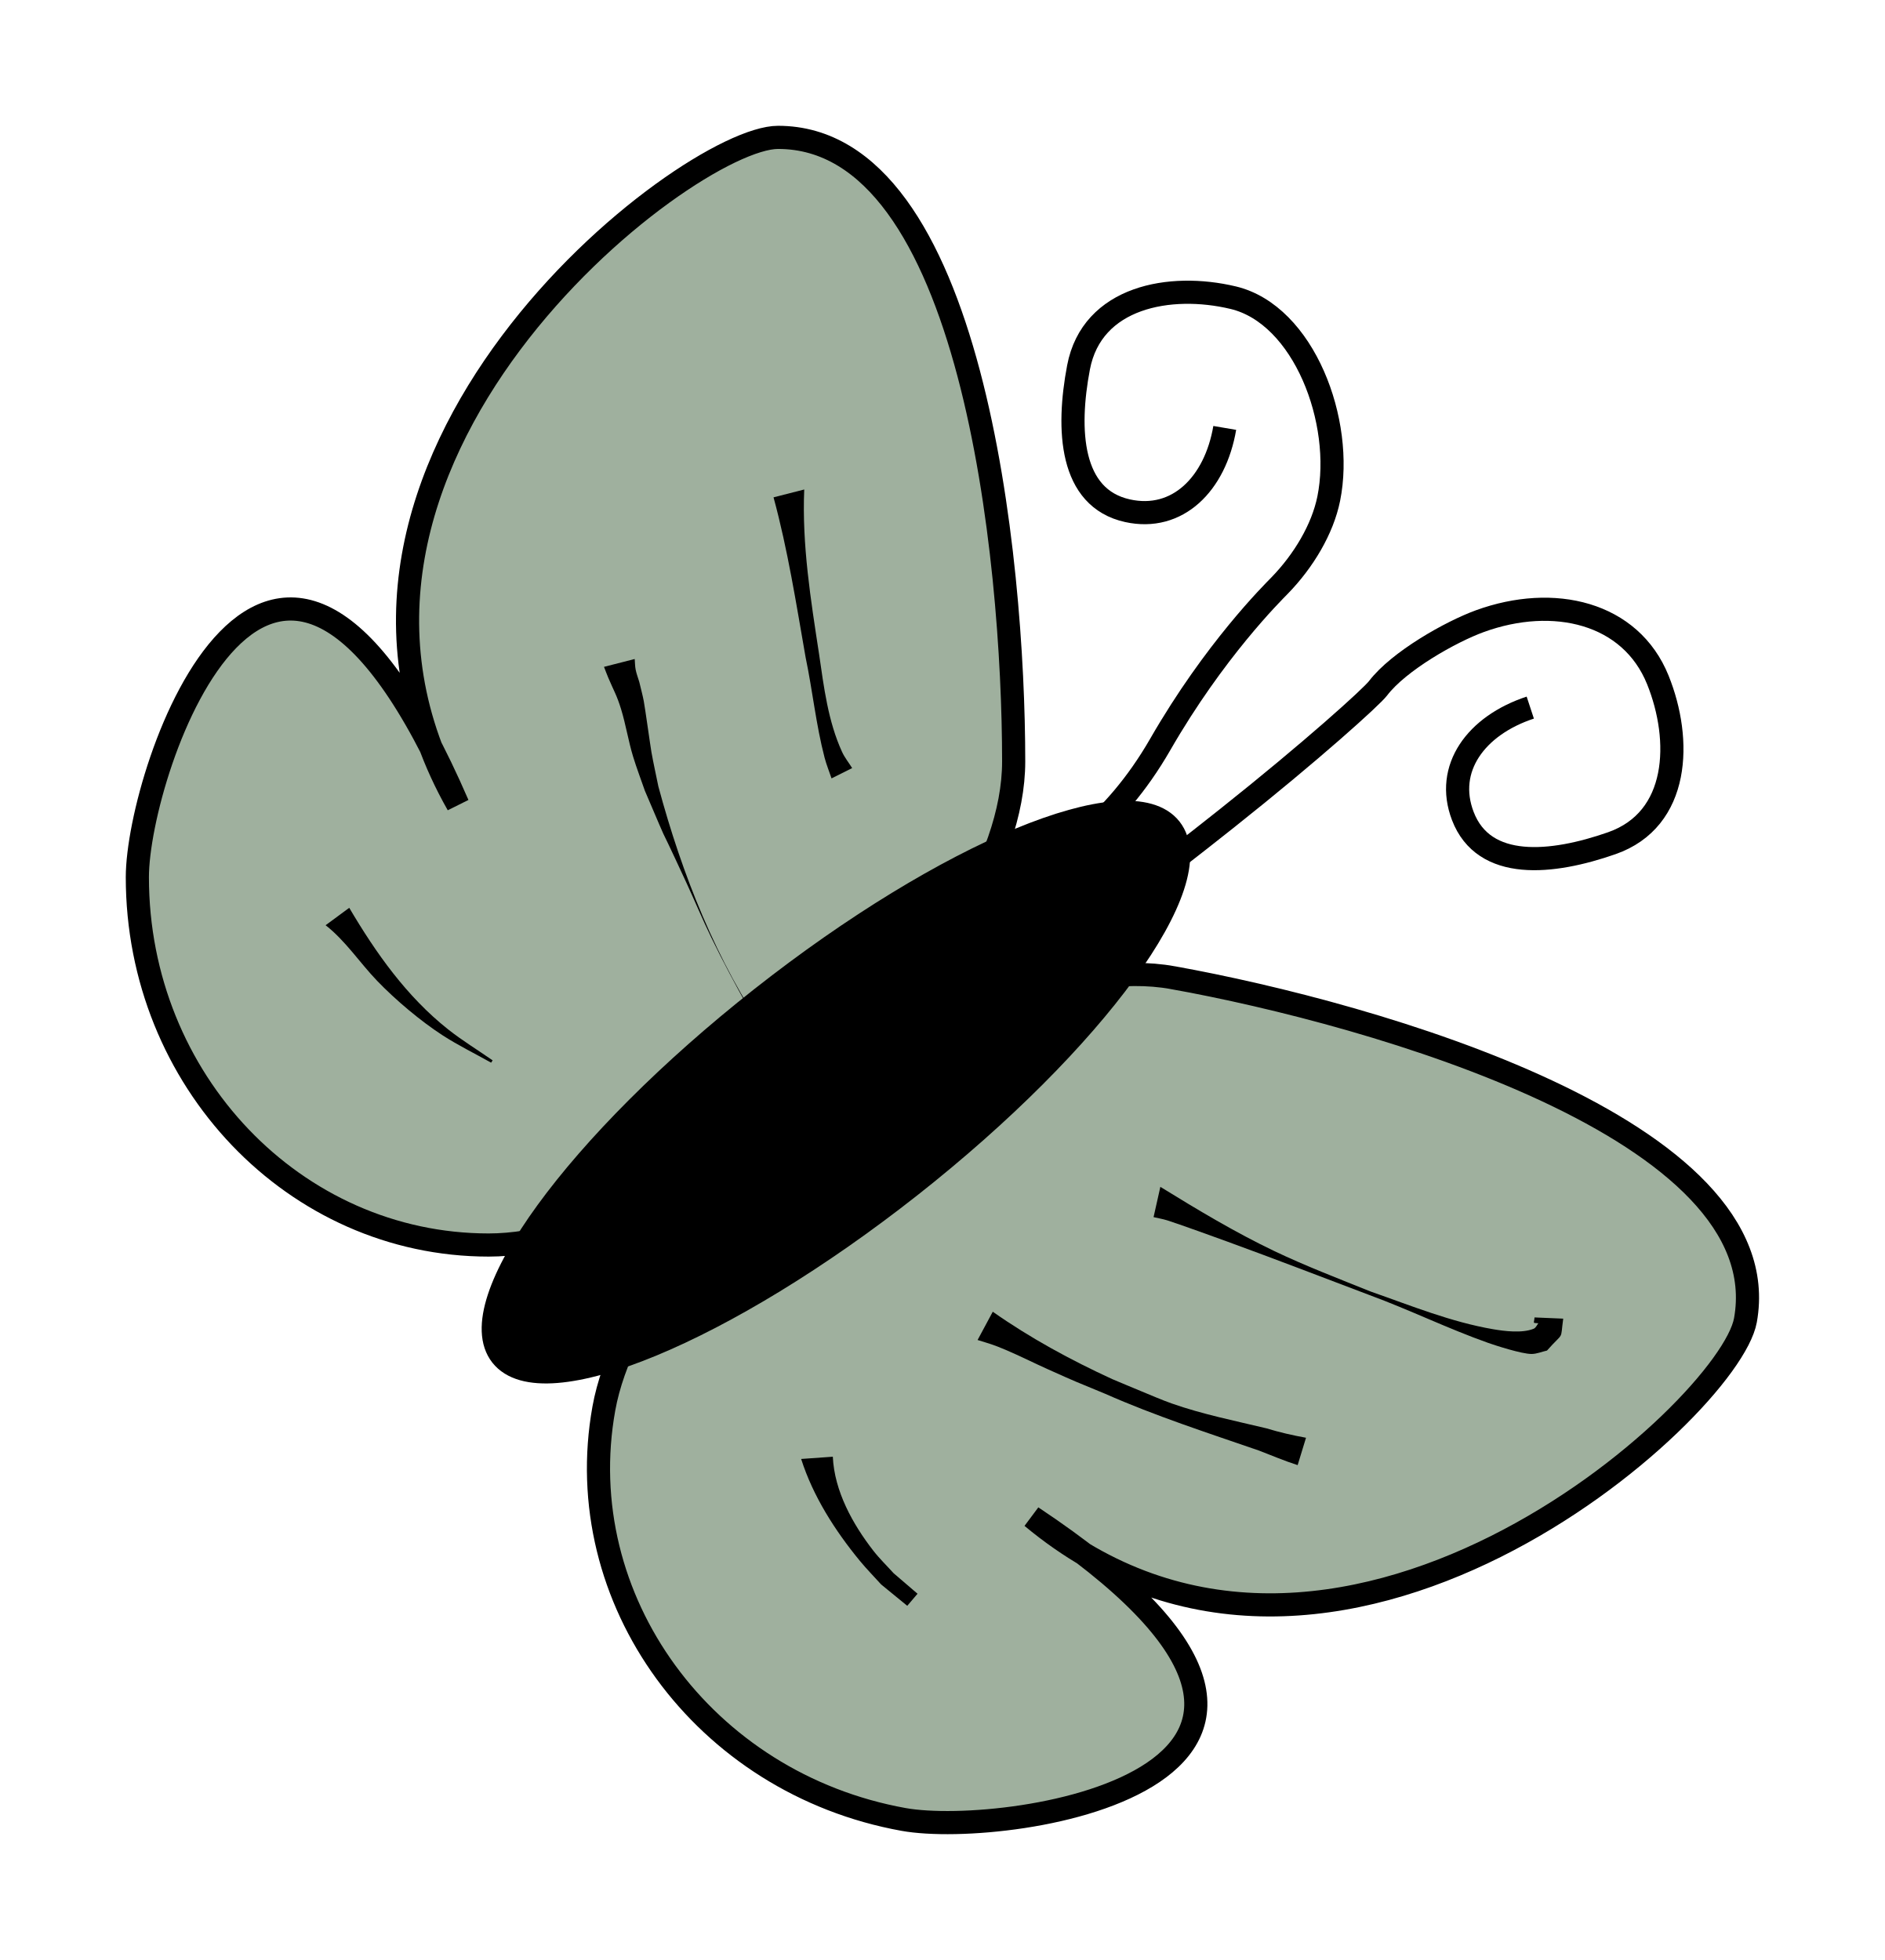
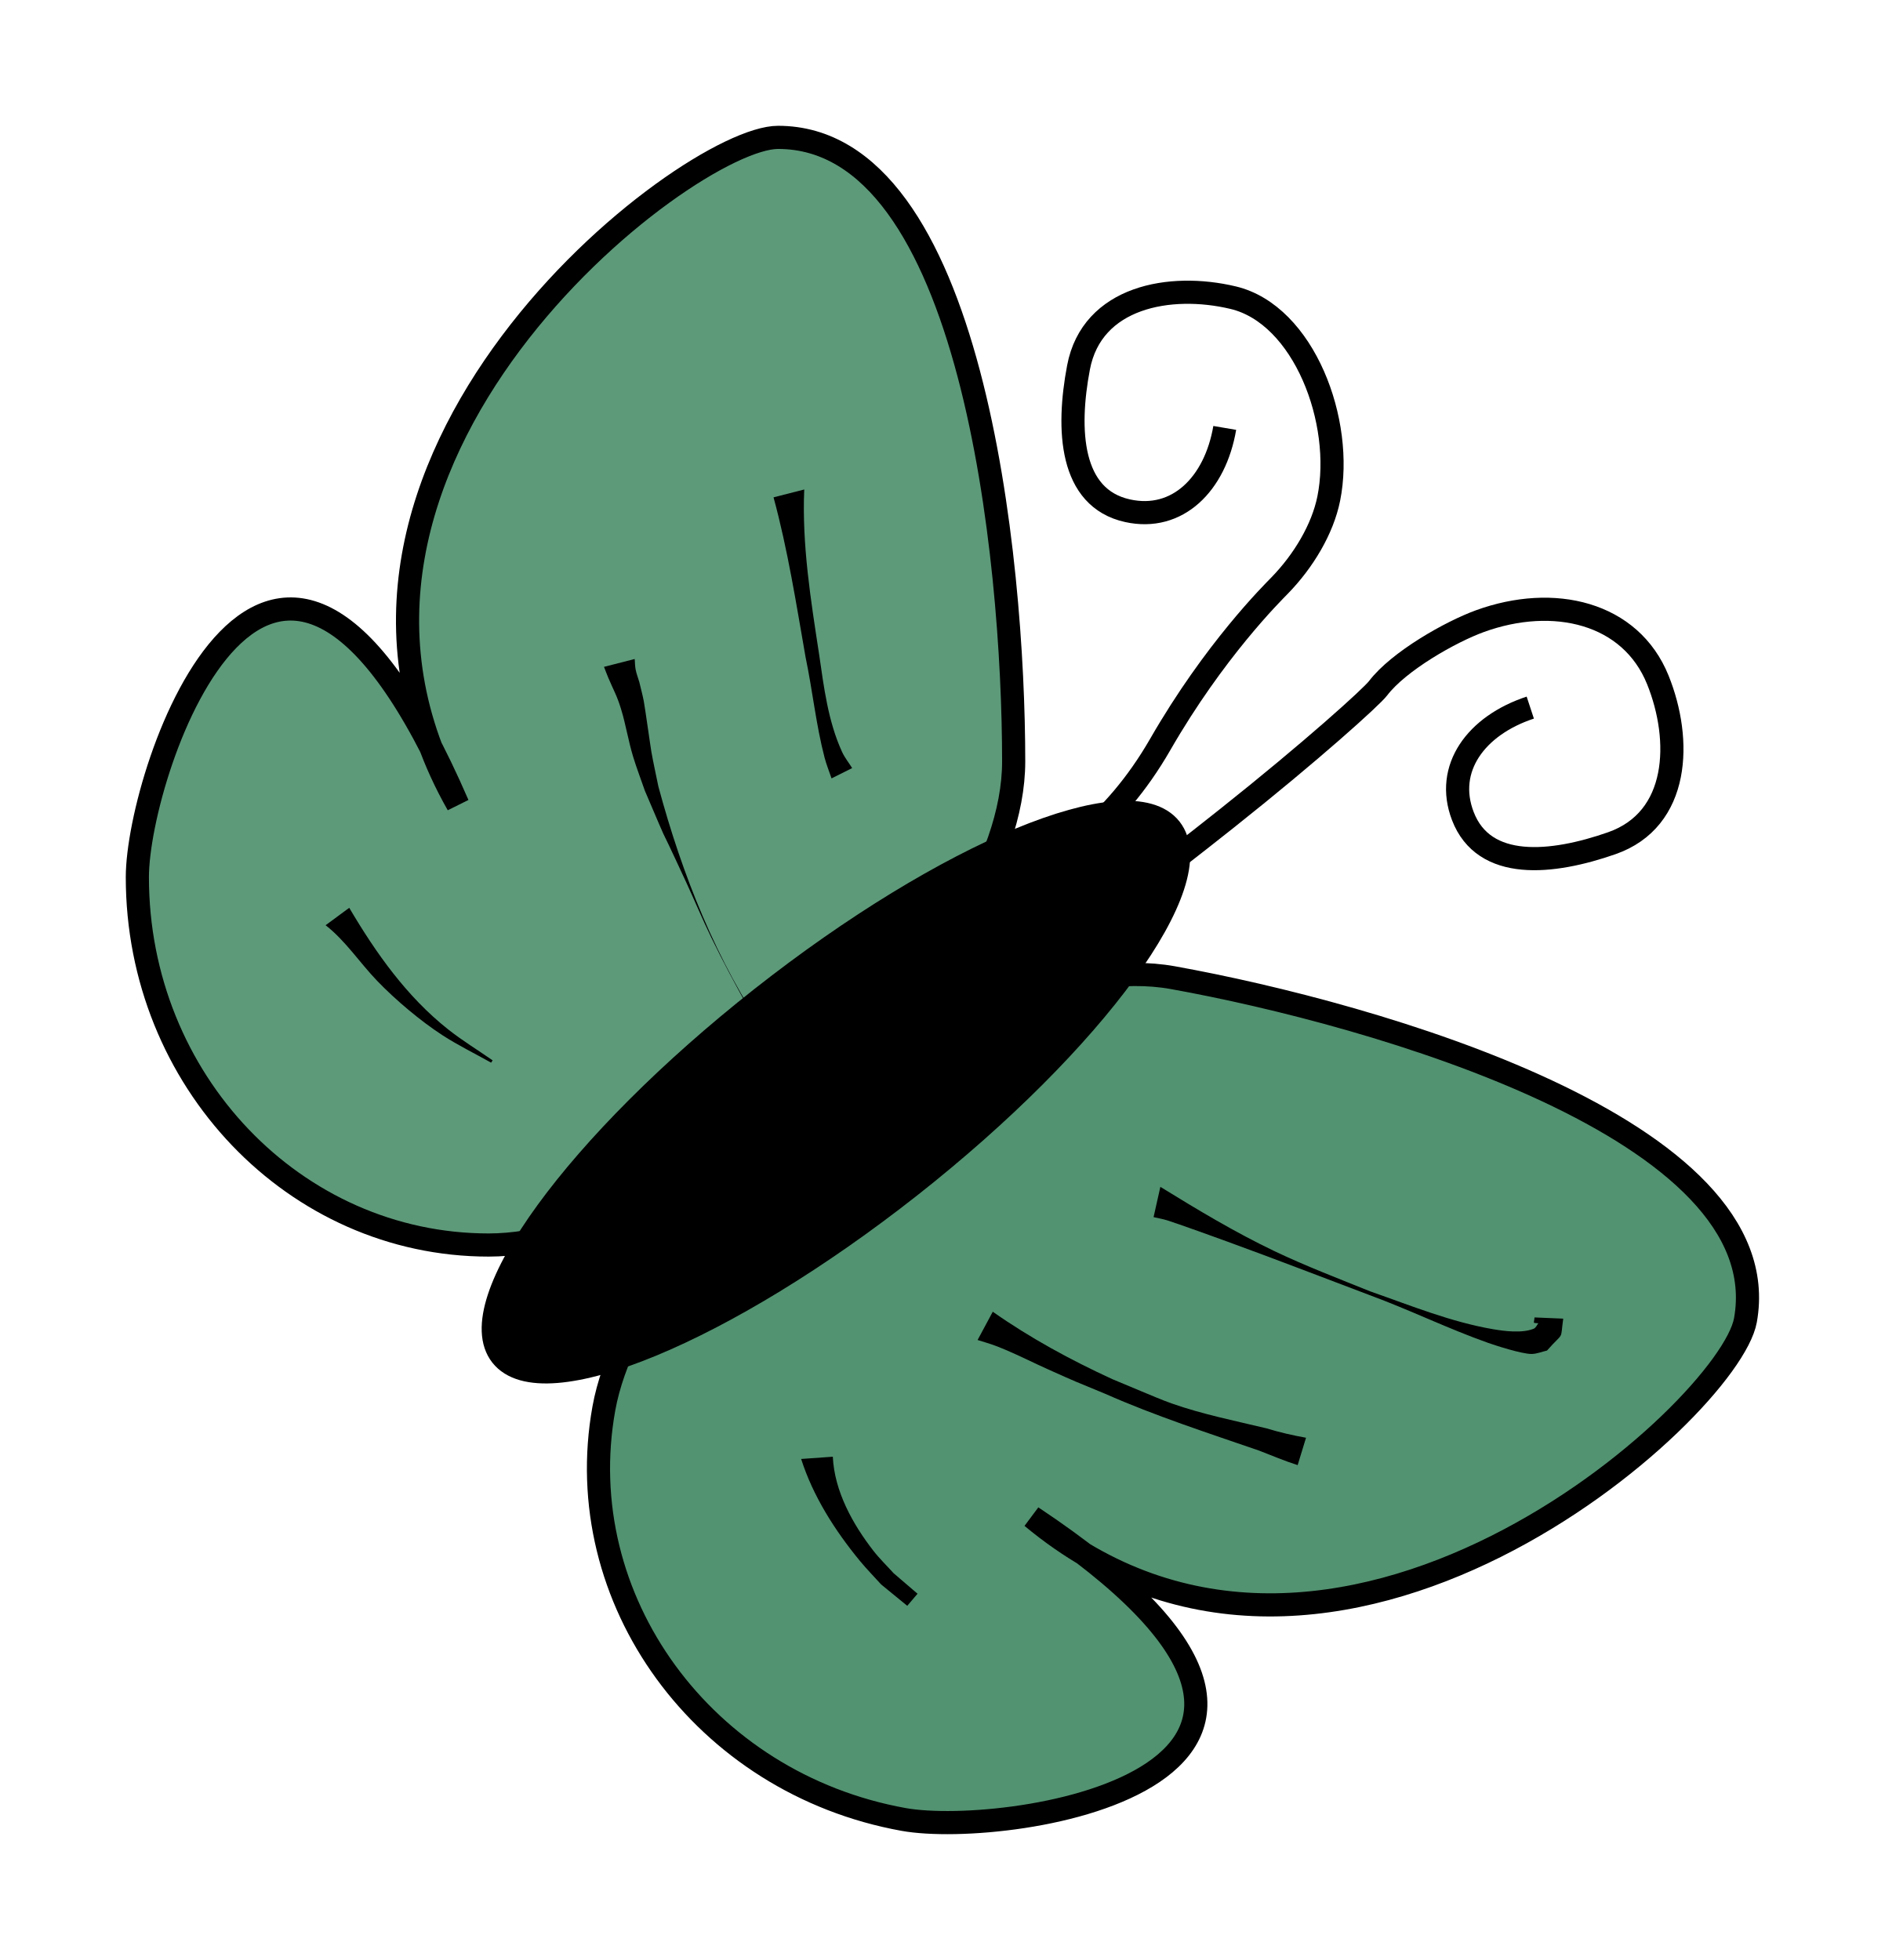
<svg xmlns="http://www.w3.org/2000/svg" width="74.923" height="77.923" id="svg10560" version="1.1">
  <defs id="defs10562">
    </defs>
  <g id="layer1" transform="translate(1.766945,-126.3767)">
    <g id="layer1-54" transform="translate(239.835,239.3412)">
      <g transform="matrix(0.6817788,0.7315584,-0.7315584,0.6817788,280.4318,-146.5237)" id="g3199" />
      <g transform="translate(-227.1429,-28.57143)" id="g3464">
        <g id="layer1-0" transform="matrix(0.06725509,0,0,0.06725509,-12.94947,-73.82934)">
-           <g id="g12641" transform="matrix(1.710208,0,0,1.710208,-1391.839,-1820.725)">
-             <path style="fill:#9fb09e;fill-opacity:1;fill-rule:evenodd;stroke:#000000;stroke-width:8;stroke-linecap:round;stroke-linejoin:miter;stroke-miterlimit:4;stroke-opacity:1;stroke-dashoffset:0" d="m 1151.044,1235.976 c 0,70.219 -114.365,167.143 -181.429,167.143 -67.063,0 -121.429,-56.924 -121.429,-127.143 0,-37.07 46.58,-173.292 110.753,-25.103 -66.956,-117.925 79.017,-230.611 110.676,-230.611 67.063,0 81.429,145.495 81.429,215.714 z" id="path10711" />
-             <path id="path11224" d="m 1206.093,1310.713 c -69.105,-12.458 -184.781,82.898 -196.679,148.898 -11.898,65.999 34.478,129.601 103.583,142.059 36.482,6.577 178.807,-15.097 44.354,-104.542 104.176,86.815 240.971,-36.85 246.588,-68.007 11.898,-65.999 -128.741,-105.949 -197.846,-118.407 z" style="fill:#9fb09e;fill-opacity:1;fill-rule:evenodd;stroke:#000000;stroke-width:8;stroke-linecap:round;stroke-linejoin:miter;stroke-miterlimit:4;stroke-opacity:1;stroke-dashoffset:0" />
-             <path style="fill:#000000;fill-opacity:1;fill-rule:evenodd;stroke:#000000;stroke-width:8;stroke-linecap:round;stroke-linejoin:miter;stroke-miterlimit:4;stroke-opacity:1;stroke-dasharray:none;stroke-dashoffset:0" id="path11226" d="m 497.143,556.648 c 0,22.88 -65.878,41.429 -147.143,41.429 -81.265,0 -147.143,-18.548 -147.143,-41.429 0,-22.88 65.878,-41.429 147.143,-41.429 81.265,0 147.143,18.548 147.143,41.429 z" transform="matrix(0.785624,-0.6187042,0.6187042,0.785624,470.2467,1129.493)" />
-             <path style="fill:none;stroke:#000000;stroke-width:8;stroke-linecap:butt;stroke-linejoin:miter;stroke-miterlimit:4;stroke-opacity:1;stroke-dasharray:none" d="m 1223.991,1120.689 c -3.317,19.436 -16.358,32.421 -33.596,28.624 -19.915,-4.387 -21.024,-28.013 -16.941,-49.527 4.642,-24.458 31.638,-29.32 53.443,-24.116 24.473,5.84 38.399,42.915 33.036,69.462 -2.136,10.573 -8.711,21.537 -16.922,29.985 -2.621,2.696 -22.569,22.411 -41.322,54.993 -32.071,55.723 -83.225,55.272 -86.329,56.586" id="path11230" />
-             <path style="fill:none;stroke:#000000;stroke-width:8;stroke-linecap:butt;stroke-linejoin:miter;stroke-miterlimit:4;stroke-opacity:1;stroke-dasharray:none" d="m 1329.582,1217.361 c -18.727,6.169 -29.63,20.995 -23.313,37.477 7.298,19.042 30.827,16.628 51.495,9.392 23.497,-8.225 24.293,-35.644 15.906,-56.434 -9.413,-23.333 -36.024,-29.574 -61.478,-20.325 -10.138,3.684 -28.084,13.836 -35.218,23.21 -2.277,2.992 -22.848,21.609 -52.282,44.996 -50.337,39.996 -56.431,41.018 -57.269,44.282" id="path11230-8" />
-             <path style="fill:#000000;fill-opacity:1;fill-rule:evenodd;stroke:none" id="path11506" d="m 1201.74,1383.015 c 12.838,7.914 25.832,15.724 39.457,22.232 10.616,5.071 22.362,9.584 33.259,13.962 13.875,4.855 27.72,10.52 42.298,13.016 3.719,0.637 10.01,1.478 14.012,-0.173 0.763,-0.315 1.074,-1.253 1.611,-1.88 -2.093,-0.253 -1.523,0.316 -1.322,-2.023 0,0 9.914,0.418 9.914,0.418 l 0,0 c -1.096,7.977 0.477,4.164 -5.609,11.031 -1.779,0.392 -3.515,1.169 -5.337,1.177 -3.416,0.014 -12.624,-2.989 -14.967,-3.817 -13.933,-4.925 -27.245,-11.474 -41.114,-16.565 -16.398,-6.202 -32.749,-12.52 -49.223,-18.516 -2.128,-0.775 -17.111,-6.216 -20.67,-7.304 -1.526,-0.467 -3.107,-0.729 -4.66,-1.094 0,0 2.35,-10.463 2.35,-10.463 z" />
-             <path style="fill:#000000;fill-opacity:1;fill-rule:evenodd;stroke:none" id="path11508" d="m 1143.819,1426.176 c 12.929,9.088 26.927,16.688 41.267,23.283 3.376,1.412 6.741,2.849 10.127,4.235 3.481,1.425 6.927,2.949 10.475,4.199 10.61,3.739 21.821,5.977 32.745,8.598 4.481,1.378 9.039,2.411 13.645,3.247 0,0 -2.893,9.457 -2.893,9.457 l 0,0 c -4.554,-1.452 -8.907,-3.312 -13.369,-5.029 -17.854,-6.155 -35.856,-11.981 -53.155,-19.628 -11.292,-4.679 -8.958,-3.615 -19.766,-8.459 -4.898,-2.195 -9.692,-4.622 -14.63,-6.725 -4.293,-1.829 -5.64,-2.153 -9.694,-3.403 0,0 5.247,-9.775 5.247,-9.775 z" />
-             <path style="fill:#000000;fill-opacity:1;fill-rule:evenodd;stroke:none" id="path11510" d="m 1088.54,1476.293 c 0.531,11.861 6.868,23.313 14.025,32.513 2.133,2.742 4.65,5.164 6.975,7.746 2.759,2.367 5.518,4.734 8.277,7.102 0,0 -3.55,4.173 -3.55,4.173 l 0,0 c -3.005,-2.458 -6.011,-4.916 -9.016,-7.374 -2.465,-2.734 -5.057,-5.359 -7.395,-8.203 -8.556,-10.408 -16.157,-22.297 -20.261,-35.182 0,0 10.946,-0.775 10.946,-0.775 z" />
-             <path style="fill:#000000;fill-opacity:1;fill-rule:evenodd;stroke:none" id="path11512" d="m 1078.66,1141.974 c -0.811,19.133 2.262,38.152 5.146,57 1.652,11.33 3.089,23.126 7.917,33.673 0.918,2.006 2.332,3.745 3.498,5.617 0,0 -7.124,3.564 -7.124,3.564 l 0,0 c -0.803,-2.399 -1.772,-4.749 -2.41,-7.197 -2.961,-11.356 -4.146,-23.153 -6.548,-34.62 -3.243,-18.513 -6.149,-37.174 -11.087,-55.325 0,0 10.609,-2.712 10.609,-2.712 z" />
-             <path style="fill:#000000;fill-opacity:1;fill-rule:evenodd;stroke:none" id="path11514" d="m 1020.072,1200.563 c 0.108,1.226 0.086,2.472 0.328,3.68 0.291,1.457 0.84,2.851 1.26,4.276 0.516,2.201 1.127,4.383 1.547,6.604 0.46,2.431 2.301,15.681 2.639,17.58 0.708,3.98 1.599,7.926 2.398,11.888 8.23,30.593 20.106,60.51 38.067,86.781 2.881,4.213 6.235,8.083 9.352,12.125 1.294,1.432 8.743,10.59 12.274,11.997 0.556,0.222 1.506,-1.634 0.913,-1.548 -2.538,0.367 -4.858,1.646 -7.287,2.469 0,0 10.306,-0.951 10.306,-0.951 l 0,0 c -2.382,2.828 -3.867,6.775 -7.146,8.484 -1.319,0.688 -2.38,-1.857 -3.236,-3.074 -3.396,-4.83 -4.307,-11.17 -8.369,-15.612 -9.151,-15.969 -18.515,-31.84 -26.568,-48.407 -3.043,-6.261 -5.719,-12.695 -8.639,-19.015 -12.748,-27.586 -3.634,-6.777 -14.325,-31.74 -1.354,-3.926 -2.85,-7.806 -4.061,-11.778 -1.651,-5.415 -2.514,-11.049 -4.172,-16.462 -1.461,-4.77 -2.522,-6.351 -4.418,-10.826 -0.525,-1.239 -0.981,-2.505 -1.472,-3.758 0,0 10.609,-2.712 10.609,-2.712 z" />
-             <path style="fill:#000000;fill-opacity:1;fill-rule:evenodd;stroke:none" id="path11520" d="m 921.416,1286.563 c 9.19,15.585 19.819,30.646 34.136,41.993 4.909,3.891 10.281,7.158 15.421,10.737 0,0 -0.523,0.798 -0.523,0.798 l 0,0 c -5.566,-3.136 -11.331,-5.942 -16.698,-9.409 -7.606,-4.912 -16.326,-12.255 -22.685,-18.868 -6.036,-6.277 -10.876,-13.793 -17.818,-19.232 0,0 8.167,-6.019 8.167,-6.019 z" />
-           </g>
+           <path id="path10711" d="m 576.686,293.052 c 0,120.089 -195.589,285.849 -310.281,285.849 -114.692,0 -207.668,-97.352 -207.668,-217.441 0,-63.397 79.662,-296.365 189.41,-42.932 -114.508,-201.676 135.135,-394.393 189.279,-394.393 114.692,0 139.26,248.827 139.26,368.916 z" style="fill:#529371;fill-opacity:0.933;fill-rule:evenodd;stroke:#000000;stroke-width:13.682;stroke-linecap:round;stroke-linejoin:miter;stroke-miterlimit:4;stroke-opacity:1;stroke-dashoffset:0" />
+           <path style="fill:#529371;fill-opacity:1;fill-rule:evenodd;stroke:#000000;stroke-width:13.682;stroke-linecap:round;stroke-linejoin:miter;stroke-miterlimit:4;stroke-opacity:1;stroke-dashoffset:0" d="M 670.831,420.867 C 552.647,399.562 354.817,562.64 334.469,675.513 c -20.347,112.873 58.965,221.645 177.149,242.95 62.392,11.247 305.796,-25.82 75.854,-178.789 C 765.634,888.145 999.583,676.652 1009.189,623.367 1029.536,510.494 789.015,442.172 670.831,420.867 z" id="path11224" />
+           <path transform="matrix(1.34358,-1.058113,1.058113,1.34358,-587.6189,110.9426)" d="m 497.143,556.648 a 147.143,41.429 0 1 1 -294.286,0 147.143,41.429 0 1 1 294.286,0 z" id="path11226" style="fill:#000000;fill-opacity:1;fill-rule:evenodd;stroke:#000000;stroke-width:8;stroke-linecap:round;stroke-linejoin:miter;stroke-miterlimit:4;stroke-opacity:1;stroke-dasharray:none;stroke-dashoffset:0" />
+           <path id="path11230" d="m 701.44,95.886 c -5.673,33.24 -27.975,55.447 -57.456,48.952 -34.058,-7.503 -35.956,-47.908 -28.973,-84.702 7.938,-41.829 54.107,-50.144 91.399,-41.244 41.853,9.988 65.67,73.394 56.498,118.794 -3.653,18.083 -14.898,36.833 -28.939,51.28 -4.482,4.612 -38.598,38.327 -70.669,94.05 -54.848,95.297 -142.333,94.526 -147.64,96.774" style="fill:none;stroke:#000000;stroke-width:13.682;stroke-linecap:butt;stroke-linejoin:miter;stroke-miterlimit:4;stroke-opacity:1;stroke-dasharray:none" />
+           <path id="path11230-8" d="m 882.024,261.217 c -32.028,10.55 -50.674,35.905 -39.869,64.094 12.482,32.565 52.72,28.436 88.068,16.063 40.184,-14.067 41.546,-60.959 27.202,-96.514 -16.098,-39.904 -61.608,-50.578 -105.141,-34.76 -17.339,6.3 -48.03,23.662 -60.23,39.695 -3.894,5.118 -39.076,36.956 -89.413,76.952 -86.087,68.402 -96.509,70.15 -97.942,75.732" style="fill:none;stroke:#000000;stroke-width:13.682;stroke-linecap:butt;stroke-linejoin:miter;stroke-miterlimit:4;stroke-opacity:1;stroke-dasharray:none" />
+           <path d="m 663.387,544.52 c 21.956,13.535 44.179,26.892 67.48,38.021 18.156,8.672 38.244,16.39 56.879,23.878 23.73,8.303 47.407,17.991 72.339,22.259 6.359,1.089 17.119,2.528 23.964,-0.296 1.304,-0.538 1.837,-2.143 2.755,-3.215 -3.579,-0.433 -2.604,0.541 -2.261,-3.461 0,0 16.954,0.714 16.954,0.714 l 0,0 c -1.874,13.643 0.817,7.121 -9.593,18.866 -3.042,0.671 -6.012,2 -9.127,2.013 -5.842,0.024 -21.59,-5.111 -25.596,-6.527 -23.829,-8.422 -46.595,-19.624 -70.313,-28.33 -28.044,-10.608 -56.007,-21.411 -84.182,-31.667 -3.64,-1.325 -29.264,-10.63 -35.35,-12.491 -2.609,-0.798 -5.313,-1.247 -7.969,-1.87 0,0 4.02,-17.895 4.02,-17.895 z" id="path11506" style="fill:#000000;fill-opacity:1;fill-rule:evenodd;stroke:none" />
+           <path d="m 564.331,618.333 c 22.111,15.543 46.051,28.54 70.576,39.818 5.773,2.414 11.528,4.872 17.319,7.243 5.954,2.438 11.847,5.043 17.915,7.182 18.145,6.395 37.318,10.221 56.001,14.705 7.663,2.357 15.459,4.124 23.336,5.553 0,0 -4.948,16.173 -4.948,16.173 l 0,0 c -7.788,-2.483 -15.233,-5.664 -22.864,-8.601 -30.534,-10.527 -61.322,-20.49 -90.906,-33.567 -19.312,-8.002 -15.321,-6.183 -33.804,-14.466 -8.376,-3.754 -16.575,-7.905 -25.02,-11.502 -7.342,-3.127 -9.646,-3.682 -16.579,-5.82 0,0 8.973,-16.718 8.973,-16.718 z" id="path11508" style="fill:#000000;fill-opacity:1;fill-rule:evenodd;stroke:none" />
+           <path d="m 469.792,704.043 c 0.909,20.286 11.746,39.87 23.986,55.604 3.649,4.69 7.953,8.831 11.929,13.247 4.718,4.048 9.437,8.097 14.155,12.145 0,0 -6.072,7.138 -6.072,7.138 l 0,0 c -5.14,-4.204 -10.28,-8.407 -15.42,-12.61 -4.216,-4.676 -8.649,-9.166 -12.647,-14.029 -14.633,-17.799 -27.631,-38.132 -34.651,-60.169 0,0 18.719,-1.325 18.719,-1.325 z" id="path11510" style="fill:#000000;fill-opacity:1;fill-rule:evenodd;stroke:none" />
+           <path d="m 452.895,132.288 c -1.387,32.722 3.868,65.248 8.8,97.482 2.826,19.377 5.283,39.55 13.54,57.588 1.57,3.43 3.988,6.404 5.982,9.606 0,0 -12.184,6.095 -12.184,6.095 l 0,0 c -1.374,-4.102 -3.03,-8.121 -4.122,-12.308 -5.064,-19.421 -7.09,-39.596 -11.199,-59.208 -5.546,-31.662 -10.515,-63.576 -18.961,-94.617 0,0 18.144,-4.639 18.144,-4.639 z" id="path11512" style="fill:#000000;fill-opacity:1;fill-rule:evenodd;stroke:none" />
+           <path d="m 352.696,232.487 c 0.186,2.098 0.147,4.228 0.561,6.293 0.497,2.492 1.436,4.875 2.154,7.313 0.882,3.765 1.928,7.495 2.646,11.295 0.786,4.157 3.936,26.817 4.514,30.065 1.212,6.807 2.734,13.554 4.101,20.331 14.076,52.321 34.385,103.485 65.103,148.413 4.927,7.206 10.663,13.824 15.994,20.736 2.213,2.448 14.952,18.111 20.991,20.518 0.952,0.379 2.576,-2.794 1.562,-2.647 -4.341,0.627 -8.309,2.815 -12.463,4.222 0,0 17.625,-1.627 17.625,-1.627 l 0,0 c -4.074,4.836 -6.613,11.587 -12.221,14.509 -2.256,1.176 -4.071,-3.176 -5.534,-5.258 -5.807,-8.261 -7.366,-19.103 -14.313,-26.699 -15.65,-27.31 -31.665,-54.453 -45.437,-82.786 -5.205,-10.708 -9.78,-21.712 -14.774,-32.52 -21.801,-47.177 -6.214,-11.59 -24.499,-54.281 -2.315,-6.714 -4.873,-13.35 -6.945,-20.143 -2.824,-9.26 -4.3,-18.896 -7.135,-28.153 -2.498,-8.158 -4.313,-10.862 -7.556,-18.515 -0.898,-2.118 -1.678,-4.284 -2.517,-6.427 0,0 18.144,-4.639 18.144,-4.639 z" id="path11514" style="fill:#000000;fill-opacity:1;fill-rule:evenodd;stroke:none" />
+           <path d="m 183.974,379.565 c 15.716,26.654 33.895,52.411 58.38,71.817 8.395,6.654 17.583,12.242 26.374,18.362 0,0 -0.895,1.365 -0.895,1.365 l 0,0 c -9.519,-5.364 -19.379,-10.163 -28.557,-16.091 -13.007,-8.401 -27.92,-20.958 -38.797,-32.269 -10.323,-10.735 -18.601,-23.59 -30.473,-32.891 0,0 13.967,-10.294 13.967,-10.294 z" id="path11520" style="fill:#000000;fill-opacity:1;fill-rule:evenodd;stroke:none" />
        </g>
      </g>
    </g>
  </g>
</svg>
